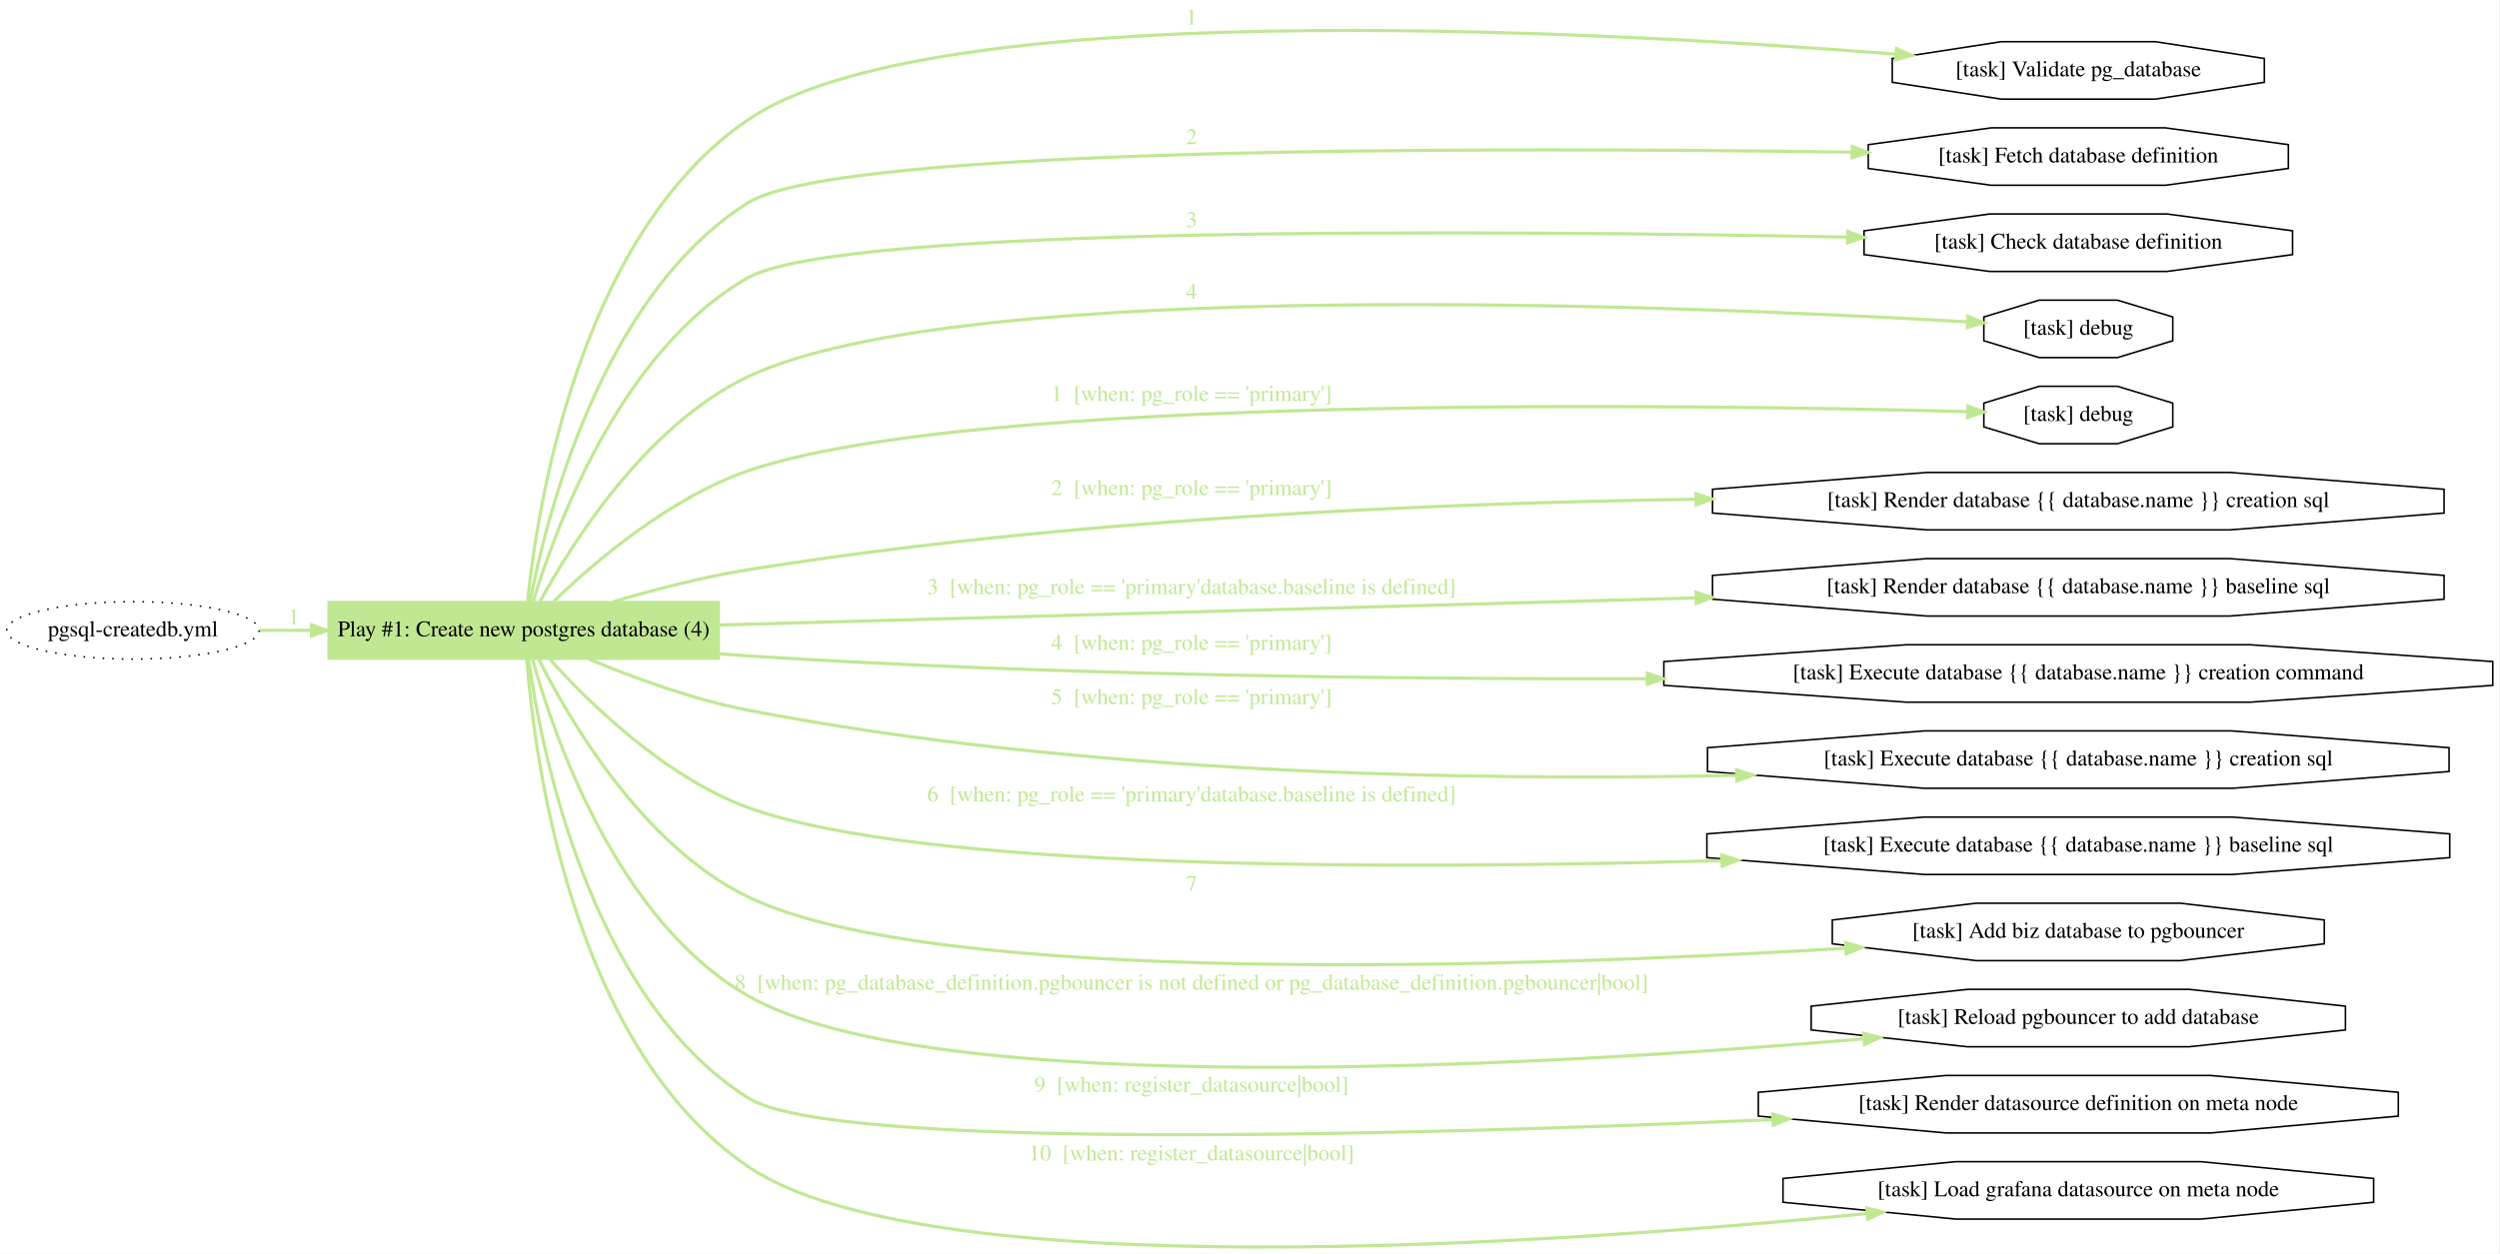
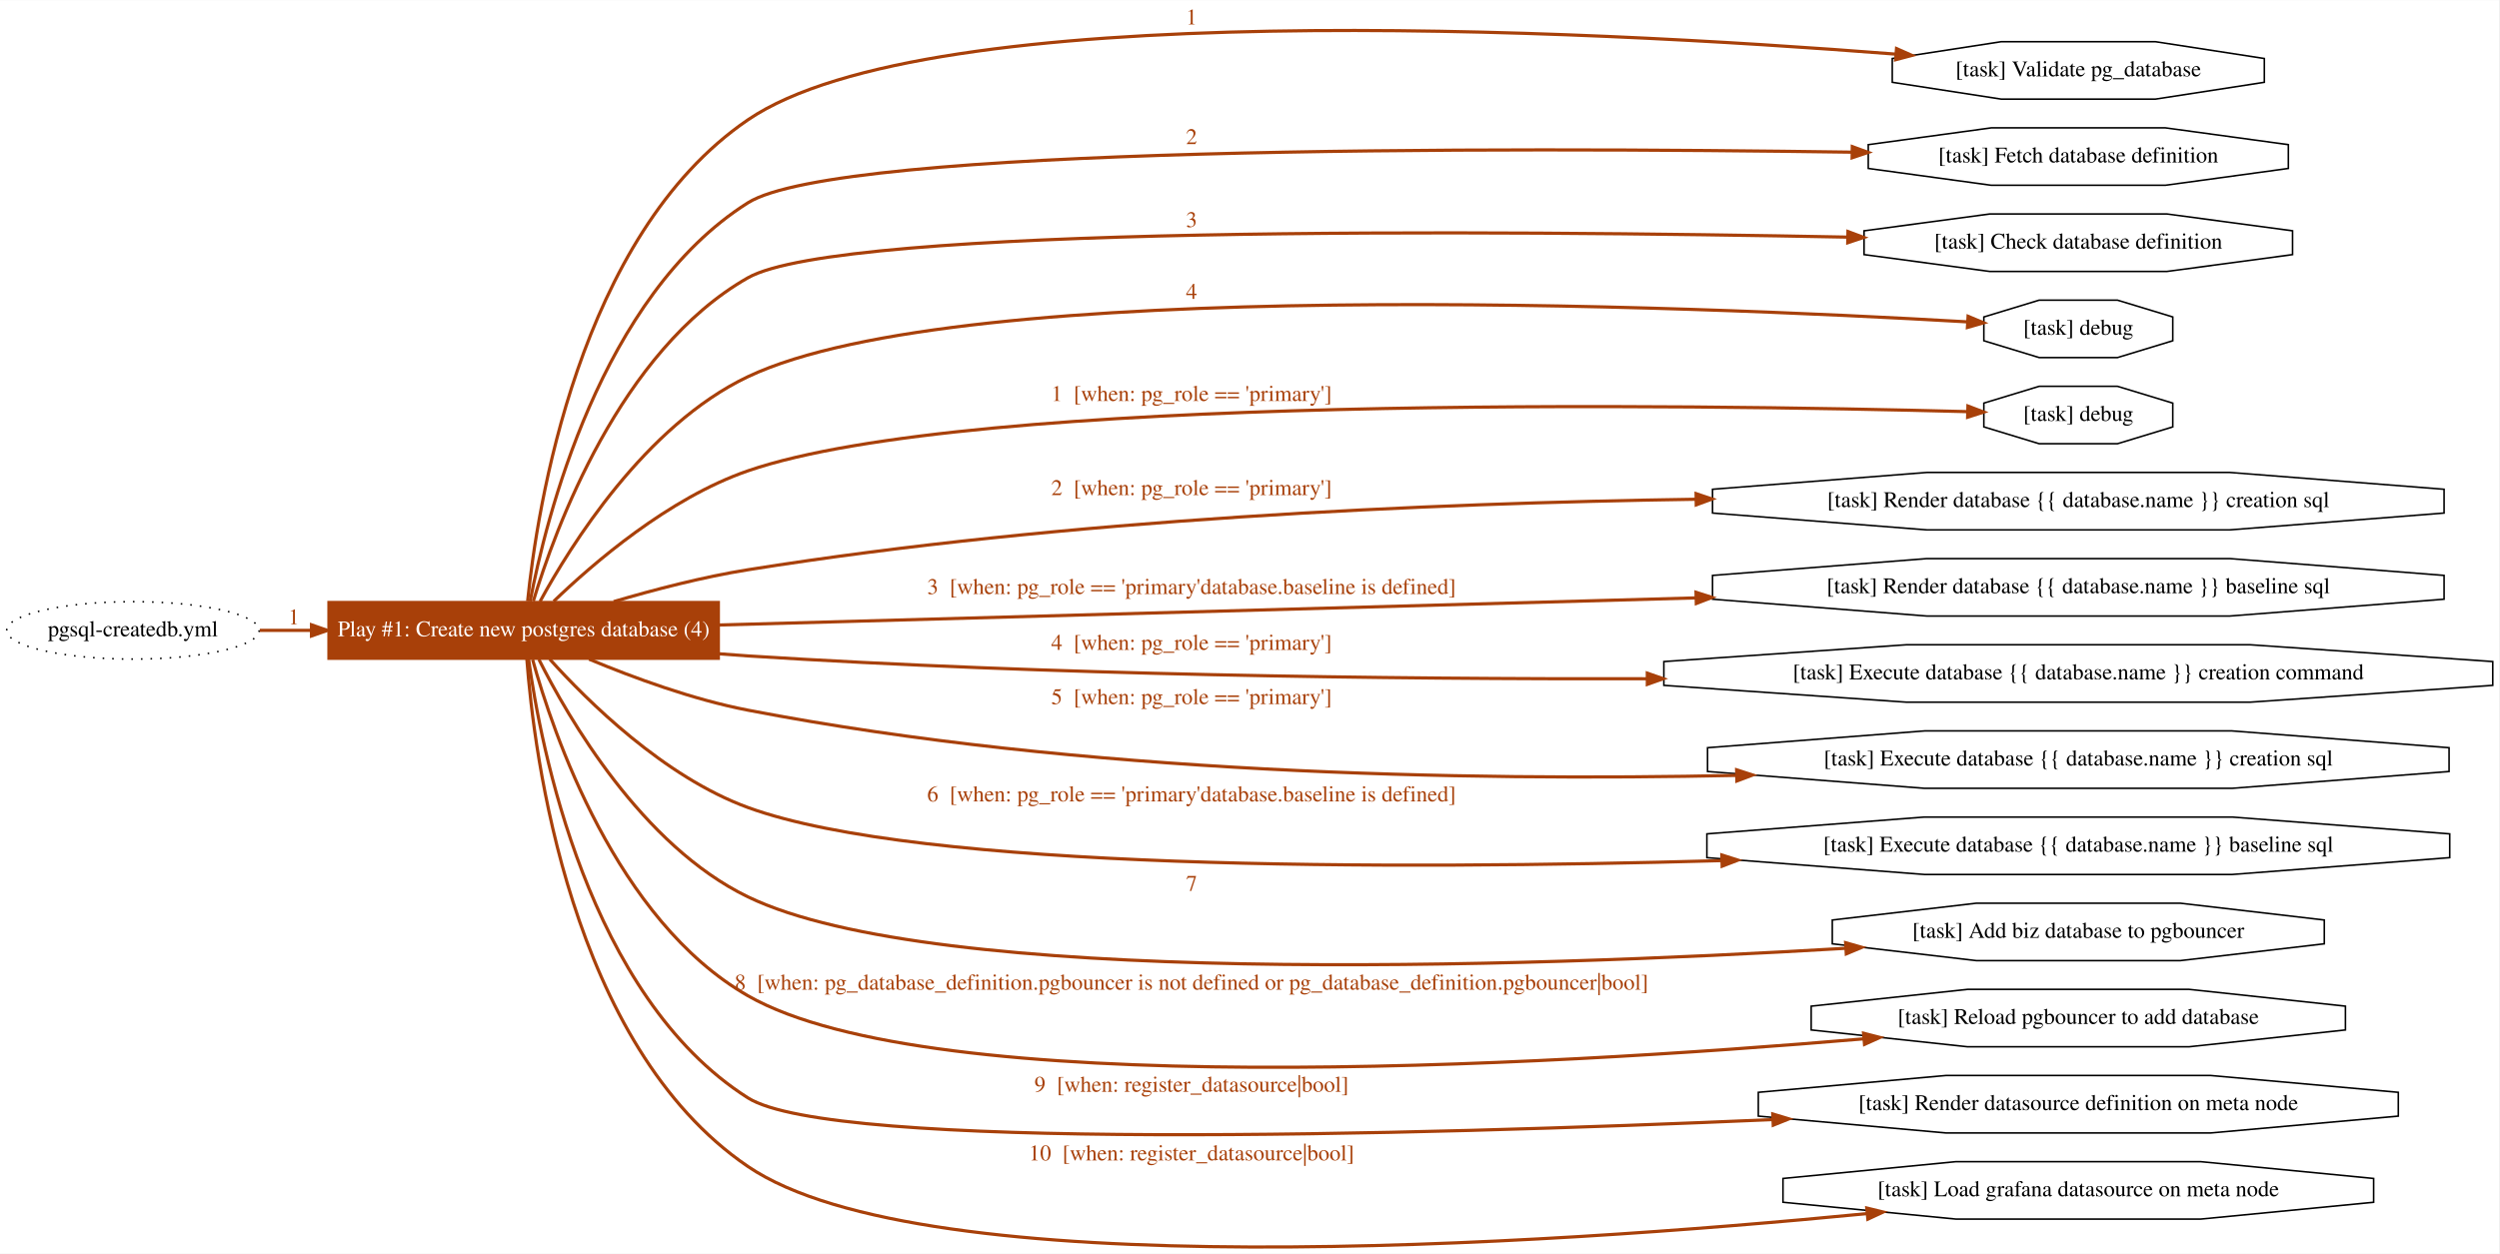
<svg xmlns="http://www.w3.org/2000/svg" xmlns:xlink="http://www.w3.org/1999/xlink" width="1566pt" height="786pt" viewBox="0.00 0.00 1565.76 785.62" id="svg">
  <style type="text/css" id="my_css">.node:hover, .edge:hover, path:hover, path + polygon:hover {
    cursor: pointer;
    stroke-width: 3;
    font-weight: bolder;
}

.my_hover {
    cursor: pointer;
    stroke-width: 3;
    font-weight: bolder;
}
</style>
  <g id="graph0" class="graph" transform="scale(1 1) rotate(0) translate(4 781.62)">
    <polygon fill="white" stroke="transparent" points="-4,4 -4,-781.62 1561.76,-781.62 1561.76,4 -4,4" />
    <g id="root_node" class="node">
      <ellipse fill="none" stroke="black" stroke-dasharray="1,5" cx="79.29" cy="-386.62" rx="79.09" ry="18" />
      <text text-anchor="middle" x="79.29" y="-382.92" font-family="Times,serif" font-size="14.00">pgsql-createdb.yml</text>
    </g>
-     <g id="play_439d3ae7-d0c0-4ec6-88e5-71471bf6b9a1" class="node">
-       <g id="a_play_439d3ae7-d0c0-4ec6-88e5-71471bf6b9a1">
+     <g id="play_3757dd18-2722-4346-a83a-07be802f9a21" class="node">
+       <g id="a_play_3757dd18-2722-4346-a83a-07be802f9a21">
        <a xlink:title="10.10.10.10     10.10.10.11     10.10.10.12     10.10.10.13">
-           <polygon fill="#c0e893" stroke="#c0e893" points="446.59,-404.62 201.59,-404.62 201.59,-368.62 446.59,-368.62 446.59,-404.62" />
-           <text text-anchor="middle" x="324.09" y="-382.92" font-family="Times,serif" font-size="14.00" fill="#000000">Play #1: Create new postgres database (4)</text>
+           <polygon fill="#a84009" stroke="#a84009" points="446.59,-404.62 201.59,-404.62 201.59,-368.62 446.59,-368.62 446.59,-404.62" />
+           <text text-anchor="middle" x="324.09" y="-382.92" font-family="Times,serif" font-size="14.00" fill="#ffffff">Play #1: Create new postgres database (4)</text>
        </a>
      </g>
      <links>
-         <link target="edge_8977b251-333e-4e66-8761-b94c38f4209f" />
-         <link target="edge_6ae0858d-4ca3-4871-b07c-ec5dd9e266e6" />
-         <link target="edge_d38ce95e-87eb-4a7c-b6d3-1c9eeca73a60" />
-         <link target="edge_683a129e-8582-441f-8f97-97b37e96e202" />
-         <link target="edge_ba8cdcac-0430-4076-ad7b-739fc8deb74b" />
-         <link target="edge_7e510e30-80ef-428d-845c-21fb06169a5d" />
-         <link target="edge_a472576f-17c9-4839-8e59-fb5d5750abeb" />
-         <link target="edge_c01f0a91-f94f-43fa-a00c-149b139b1dbf" />
-         <link target="edge_49e5996e-9a8c-492e-b46b-3fd7410d6f62" />
-         <link target="edge_ace5d932-84e7-4b87-b25e-86218148a985" />
-         <link target="edge_9d97aca9-73eb-4734-b379-3d98dd9b560e" />
-         <link target="edge_e0c7418e-cf26-4799-929d-5bac552c819d" />
-         <link target="edge_6c2ab563-8443-4c25-8dd1-ae481d496511" />
-         <link target="edge_1c9ae014-3a32-4f9f-9c85-f88777f71c48" />
-       </links>
-     </g>
-     <g id="edge_1e876787-8785-4a35-8ab6-df3368e8279c" class="edge">
-       <path fill="none" stroke="#c0e893" stroke-width="2" d="M158.79,-386.62C169.18,-386.62 180.06,-386.62 191.05,-386.62" />
-       <polygon fill="#c0e893" stroke="#c0e893" stroke-width="2" points="191.17,-390.12 201.17,-386.62 191.17,-383.12 191.17,-390.12" />
-       <text text-anchor="middle" x="180.09" y="-390.42" font-family="Times,serif" font-size="14.00" fill="#c0e893">1</text>
-     </g>
-     <g id="task_fc179507-b8da-42e0-92f3-5a84dbcf2a68" class="node">
+         <link target="edge_9fe01fd2-2399-4d94-bf61-98b582514e71" />
+         <link target="edge_f34b8b4c-0215-4a9f-a8e4-eac18cbe4097" />
+         <link target="edge_ab1ecb90-9093-47f4-8884-ff992abc2839" />
+         <link target="edge_8d23ea6c-36ec-48dd-a475-ff2f80c58225" />
+         <link target="edge_2c74be78-f1c6-4859-b6a1-d5e19d7422b9" />
+         <link target="edge_14031ae1-b164-4a1d-a430-14b0bc6ec28c" />
+         <link target="edge_10590461-41bc-487d-90bd-fe08c4e5d173" />
+         <link target="edge_61ad905f-aa2b-4bfb-99ae-576c71aa241f" />
+         <link target="edge_08d9446c-1716-4648-92ef-f80b5e3ba054" />
+         <link target="edge_f69e7121-0fb3-4182-9a44-94f30a14fdc2" />
+         <link target="edge_debc2ab9-8d5c-470b-970d-205accfa9571" />
+         <link target="edge_eec0583d-e26c-42a5-98ae-17f42988717b" />
+         <link target="edge_ab23ae6d-d560-4e6b-bef0-51696ba33864" />
+         <link target="edge_032d0e2d-ddaf-4b07-9ef5-f0490ce4aeb5" />
+       </links>
+     </g>
+     <g id="edge_9af199ba-9248-4e95-b9ee-0429e5e2082d" class="edge">
+       <path fill="none" stroke="#a84009" stroke-width="2" d="M158.79,-386.62C169.18,-386.62 180.06,-386.62 191.05,-386.62" />
+       <polygon fill="#a84009" stroke="#a84009" stroke-width="2" points="191.17,-390.12 201.17,-386.62 191.17,-383.12 191.17,-390.12" />
+       <text text-anchor="middle" x="180.09" y="-390.42" font-family="Times,serif" font-size="14.00" fill="#a84009">1</text>
+     </g>
+     <g id="task_3fe63a1e-c7c3-4a00-a60b-f70aed501ebc" class="node">
      <polygon fill="none" stroke="black" points="1414.73,-730.17 1414.73,-745.08 1346.46,-755.62 1249.89,-755.62 1181.61,-745.08 1181.61,-730.17 1249.89,-719.62 1346.46,-719.62 1414.73,-730.17" />
      <text text-anchor="middle" x="1298.17" y="-733.92" font-family="Times,serif" font-size="14.00">[task] Validate pg_database</text>
    </g>
-     <g id="edge_8977b251-333e-4e66-8761-b94c38f4209f" class="edge">
-       <path fill="none" stroke="#c0e893" stroke-width="2" d="M326.58,-404.92C332.31,-461.48 358.18,-634.07 464.59,-706.62 578.38,-784.22 983.62,-763.52 1183.71,-747.83" />
-       <polygon fill="#c0e893" stroke="#c0e893" stroke-width="2" points="1184.27,-751.3 1193.96,-747.02 1183.72,-744.32 1184.27,-751.3" />
-       <text text-anchor="middle" x="742.59" y="-766.42" font-family="Times,serif" font-size="14.00" fill="#c0e893">1</text>
-       <links>
-         <link target="task_fc179507-b8da-42e0-92f3-5a84dbcf2a68" />
-       </links>
-     </g>
-     <g id="task_67550351-8fd3-4b70-8729-ff999628d3c7" class="node">
+     <g id="edge_9fe01fd2-2399-4d94-bf61-98b582514e71" class="edge">
+       <path fill="none" stroke="#a84009" stroke-width="2" d="M326.58,-404.92C332.31,-461.48 358.18,-634.07 464.59,-706.62 578.38,-784.22 983.62,-763.52 1183.71,-747.83" />
+       <polygon fill="#a84009" stroke="#a84009" stroke-width="2" points="1184.27,-751.3 1193.96,-747.02 1183.72,-744.32 1184.27,-751.3" />
+       <text text-anchor="middle" x="742.59" y="-766.42" font-family="Times,serif" font-size="14.00" fill="#a84009">1</text>
+       <links>
+         <link target="task_3fe63a1e-c7c3-4a00-a60b-f70aed501ebc" />
+       </links>
+     </g>
+     <g id="task_862b89e4-c14c-4eaf-8426-e6e0ffbe1472" class="node">
      <polygon fill="none" stroke="black" points="1429.78,-676.17 1429.78,-691.08 1352.69,-701.62 1243.66,-701.62 1166.57,-691.08 1166.57,-676.17 1243.66,-665.62 1352.69,-665.62 1429.78,-676.17" />
      <text text-anchor="middle" x="1298.17" y="-679.92" font-family="Times,serif" font-size="14.00">[task] Fetch database definition</text>
    </g>
-     <g id="edge_6ae0858d-4ca3-4871-b07c-ec5dd9e266e6" class="edge">
-       <path fill="none" stroke="#c0e893" stroke-width="2" d="M328.16,-404.85C337.73,-455.19 372.09,-596.27 464.59,-654.62 521.4,-690.47 934.19,-689.56 1156.4,-686.37" />
-       <polygon fill="#c0e893" stroke="#c0e893" stroke-width="2" points="1156.56,-689.86 1166.51,-686.22 1156.46,-682.87 1156.56,-689.86" />
-       <text text-anchor="middle" x="742.59" y="-691.42" font-family="Times,serif" font-size="14.00" fill="#c0e893">2</text>
-       <links>
-         <link target="task_67550351-8fd3-4b70-8729-ff999628d3c7" />
-       </links>
-     </g>
-     <g id="task_5b709d15-fed3-40ad-a5ac-31a137292acc" class="node">
+     <g id="edge_f34b8b4c-0215-4a9f-a8e4-eac18cbe4097" class="edge">
+       <path fill="none" stroke="#a84009" stroke-width="2" d="M328.16,-404.85C337.73,-455.19 372.09,-596.27 464.59,-654.62 521.4,-690.47 934.19,-689.56 1156.4,-686.37" />
+       <polygon fill="#a84009" stroke="#a84009" stroke-width="2" points="1156.56,-689.86 1166.51,-686.22 1156.46,-682.87 1156.56,-689.86" />
+       <text text-anchor="middle" x="742.59" y="-691.42" font-family="Times,serif" font-size="14.00" fill="#a84009">2</text>
+       <links>
+         <link target="task_862b89e4-c14c-4eaf-8426-e6e0ffbe1472" />
+       </links>
+     </g>
+     <g id="task_7419e0d3-335a-4ef9-b9d4-20c409683e00" class="node">
      <polygon fill="none" stroke="black" points="1432.41,-622.17 1432.41,-637.08 1353.78,-647.62 1242.57,-647.62 1163.94,-637.08 1163.94,-622.17 1242.57,-611.62 1353.78,-611.62 1432.41,-622.17" />
      <text text-anchor="middle" x="1298.17" y="-625.92" font-family="Times,serif" font-size="14.00">[task] Check database definition</text>
    </g>
-     <g id="edge_d38ce95e-87eb-4a7c-b6d3-1c9eeca73a60" class="edge">
-       <path fill="none" stroke="#c0e893" stroke-width="2" d="M330.15,-404.94C343.52,-449.25 384.32,-561.98 464.59,-607.62 522.69,-640.67 931.23,-637.45 1153.65,-633.12" />
-       <polygon fill="#c0e893" stroke="#c0e893" stroke-width="2" points="1153.85,-636.62 1163.78,-632.92 1153.71,-629.62 1153.85,-636.62" />
-       <text text-anchor="middle" x="742.59" y="-639.42" font-family="Times,serif" font-size="14.00" fill="#c0e893">3</text>
-       <links>
-         <link target="task_5b709d15-fed3-40ad-a5ac-31a137292acc" />
-       </links>
-     </g>
-     <g id="task_1b9d2dcf-e02e-4a2b-8f2c-abd28a049101" class="node">
+     <g id="edge_ab1ecb90-9093-47f4-8884-ff992abc2839" class="edge">
+       <path fill="none" stroke="#a84009" stroke-width="2" d="M330.15,-404.94C343.52,-449.25 384.32,-561.98 464.59,-607.62 522.69,-640.67 931.23,-637.45 1153.65,-633.12" />
+       <polygon fill="#a84009" stroke="#a84009" stroke-width="2" points="1153.85,-636.62 1163.78,-632.92 1153.71,-629.62 1153.85,-636.62" />
+       <text text-anchor="middle" x="742.59" y="-639.42" font-family="Times,serif" font-size="14.00" fill="#a84009">3</text>
+       <links>
+         <link target="task_7419e0d3-335a-4ef9-b9d4-20c409683e00" />
+       </links>
+     </g>
+     <g id="task_1a4b8761-9bde-4eac-a262-9899cc12ddaf" class="node">
      <polygon fill="none" stroke="black" points="1357.36,-568.17 1357.36,-583.08 1322.69,-593.62 1273.66,-593.62 1238.99,-583.08 1238.99,-568.17 1273.66,-557.62 1322.69,-557.62 1357.36,-568.17" />
      <text text-anchor="middle" x="1298.17" y="-571.92" font-family="Times,serif" font-size="14.00">[task] debug</text>
    </g>
-     <g id="edge_683a129e-8582-441f-8f97-97b37e96e202" class="edge">
-       <path fill="none" stroke="#c0e893" stroke-width="2" d="M334.35,-404.71C353.3,-439.51 400.23,-515.07 464.59,-545.62 598.94,-609.42 1054.74,-590.08 1228.82,-580" />
-       <polygon fill="#c0e893" stroke="#c0e893" stroke-width="2" points="1229.11,-583.49 1238.89,-579.41 1228.7,-576.5 1229.11,-583.49" />
-       <text text-anchor="middle" x="742.59" y="-594.42" font-family="Times,serif" font-size="14.00" fill="#c0e893">4</text>
-       <links>
-         <link target="task_1b9d2dcf-e02e-4a2b-8f2c-abd28a049101" />
-       </links>
-     </g>
-     <g id="task_bbbfba20-511c-4c80-a242-a3b0f461a6b2" class="node">
+     <g id="edge_8d23ea6c-36ec-48dd-a475-ff2f80c58225" class="edge">
+       <path fill="none" stroke="#a84009" stroke-width="2" d="M334.35,-404.71C353.3,-439.51 400.23,-515.07 464.59,-545.62 598.94,-609.42 1054.74,-590.08 1228.82,-580" />
+       <polygon fill="#a84009" stroke="#a84009" stroke-width="2" points="1229.11,-583.49 1238.89,-579.41 1228.7,-576.5 1229.11,-583.49" />
+       <text text-anchor="middle" x="742.59" y="-594.42" font-family="Times,serif" font-size="14.00" fill="#a84009">4</text>
+       <links>
+         <link target="task_1a4b8761-9bde-4eac-a262-9899cc12ddaf" />
+       </links>
+     </g>
+     <g id="task_c7507ab9-203d-40fa-b4b5-073e9a49b22e" class="node">
      <polygon fill="none" stroke="black" points="1357.36,-514.17 1357.36,-529.08 1322.69,-539.62 1273.66,-539.62 1238.99,-529.08 1238.99,-514.17 1273.66,-503.62 1322.69,-503.62 1357.36,-514.17" />
      <text text-anchor="middle" x="1298.17" y="-517.92" font-family="Times,serif" font-size="14.00">[task] debug</text>
    </g>
-     <g id="edge_ba8cdcac-0430-4076-ad7b-739fc8deb74b" class="edge">
-       <path fill="none" stroke="#c0e893" stroke-width="2" d="M342.91,-404.81C367.66,-428.68 415,-469.53 464.59,-486.62 604.99,-535.03 1055.69,-528.3 1228.68,-523.74" />
-       <polygon fill="#c0e893" stroke="#c0e893" stroke-width="2" points="1229.02,-527.24 1238.93,-523.47 1228.83,-520.24 1229.02,-527.24" />
-       <text text-anchor="middle" x="742.59" y="-530.42" font-family="Times,serif" font-size="14.00" fill="#c0e893">1  [when: pg_role == 'primary']</text>
-       <links>
-         <link target="task_bbbfba20-511c-4c80-a242-a3b0f461a6b2" />
-       </links>
-     </g>
-     <g id="task_348102ca-53f8-4d7e-a720-abb782d4a345" class="node">
+     <g id="edge_2c74be78-f1c6-4859-b6a1-d5e19d7422b9" class="edge">
+       <path fill="none" stroke="#a84009" stroke-width="2" d="M342.91,-404.81C367.66,-428.68 415,-469.53 464.59,-486.62 604.99,-535.03 1055.69,-528.3 1228.68,-523.74" />
+       <polygon fill="#a84009" stroke="#a84009" stroke-width="2" points="1229.02,-527.24 1238.93,-523.47 1228.83,-520.24 1229.02,-527.24" />
+       <text text-anchor="middle" x="742.59" y="-530.42" font-family="Times,serif" font-size="14.00" fill="#a84009">1  [when: pg_role == 'primary']</text>
+       <links>
+         <link target="task_c7507ab9-203d-40fa-b4b5-073e9a49b22e" />
+       </links>
+     </g>
+     <g id="task_a78b238f-1cb3-4b0b-89bd-004fc2d42ee9" class="node">
      <polygon fill="none" stroke="black" points="1527.35,-460.17 1527.35,-475.08 1393.1,-485.62 1203.25,-485.62 1069,-475.08 1069,-460.17 1203.25,-449.62 1393.1,-449.62 1527.35,-460.17" />
      <text text-anchor="middle" x="1298.17" y="-463.92" font-family="Times,serif" font-size="14.00">[task] Render database {{ database.name }} creation sql</text>
    </g>
-     <g id="edge_7e510e30-80ef-428d-845c-21fb06169a5d" class="edge">
-       <path fill="none" stroke="#c0e893" stroke-width="2" d="M380.49,-404.65C405.85,-412.14 436.45,-420.12 464.59,-424.62 663.12,-456.41 891.34,-466.36 1058.58,-468.82" />
-       <polygon fill="#c0e893" stroke="#c0e893" stroke-width="2" points="1058.7,-472.32 1068.75,-468.96 1058.8,-465.32 1058.7,-472.32" />
-       <text text-anchor="middle" x="742.59" y="-471.42" font-family="Times,serif" font-size="14.00" fill="#c0e893">2  [when: pg_role == 'primary']</text>
-       <links>
-         <link target="task_348102ca-53f8-4d7e-a720-abb782d4a345" />
-       </links>
-     </g>
-     <g id="task_00b130e2-c289-46de-9288-40e524dbd0c7" class="node">
+     <g id="edge_14031ae1-b164-4a1d-a430-14b0bc6ec28c" class="edge">
+       <path fill="none" stroke="#a84009" stroke-width="2" d="M380.49,-404.65C405.85,-412.14 436.45,-420.12 464.59,-424.62 663.12,-456.41 891.34,-466.36 1058.58,-468.82" />
+       <polygon fill="#a84009" stroke="#a84009" stroke-width="2" points="1058.7,-472.32 1068.75,-468.96 1058.8,-465.32 1058.7,-472.32" />
+       <text text-anchor="middle" x="742.59" y="-471.42" font-family="Times,serif" font-size="14.00" fill="#a84009">2  [when: pg_role == 'primary']</text>
+       <links>
+         <link target="task_a78b238f-1cb3-4b0b-89bd-004fc2d42ee9" />
+       </links>
+     </g>
+     <g id="task_4cb17868-d864-4be7-a896-37062cf48f10" class="node">
      <polygon fill="none" stroke="black" points="1527.35,-406.17 1527.35,-421.08 1393.1,-431.62 1203.25,-431.62 1069,-421.08 1069,-406.17 1203.25,-395.62 1393.1,-395.62 1527.35,-406.17" />
      <text text-anchor="middle" x="1298.17" y="-409.92" font-family="Times,serif" font-size="14.00">[task] Render database {{ database.name }} baseline sql</text>
    </g>
-     <g id="edge_a472576f-17c9-4839-8e59-fb5d5750abeb" class="edge">
-       <path fill="none" stroke="#c0e893" stroke-width="2" d="M446.73,-390C599.45,-394.24 864.89,-401.62 1058.7,-407" />
-       <polygon fill="#c0e893" stroke="#c0e893" stroke-width="2" points="1058.65,-410.5 1068.74,-407.28 1058.84,-403.5 1058.65,-410.5" />
-       <text text-anchor="middle" x="742.59" y="-409.42" font-family="Times,serif" font-size="14.00" fill="#c0e893">3  [when: pg_role == 'primary'database.baseline is defined]</text>
-       <links>
-         <link target="task_00b130e2-c289-46de-9288-40e524dbd0c7" />
-       </links>
-     </g>
-     <g id="task_601581c1-aba0-46ec-95f4-54f67a7cc073" class="node">
+     <g id="edge_10590461-41bc-487d-90bd-fe08c4e5d173" class="edge">
+       <path fill="none" stroke="#a84009" stroke-width="2" d="M446.73,-390C599.45,-394.24 864.89,-401.62 1058.7,-407" />
+       <polygon fill="#a84009" stroke="#a84009" stroke-width="2" points="1058.65,-410.5 1068.74,-407.28 1058.84,-403.5 1058.65,-410.5" />
+       <text text-anchor="middle" x="742.59" y="-409.42" font-family="Times,serif" font-size="14.00" fill="#a84009">3  [when: pg_role == 'primary'database.baseline is defined]</text>
+       <links>
+         <link target="task_4cb17868-d864-4be7-a896-37062cf48f10" />
+       </links>
+     </g>
+     <g id="task_478a5c16-cc66-40f1-b95a-c7f93dd5450d" class="node">
      <polygon fill="none" stroke="black" points="1557.85,-352.17 1557.85,-367.08 1405.74,-377.62 1190.61,-377.62 1038.5,-367.08 1038.5,-352.17 1190.61,-341.62 1405.74,-341.62 1557.85,-352.17" />
      <text text-anchor="middle" x="1298.17" y="-355.92" font-family="Times,serif" font-size="14.00">[task] Execute database {{ database.name }} creation command</text>
    </g>
-     <g id="edge_c01f0a91-f94f-43fa-a00c-149b139b1dbf" class="edge">
-       <path fill="none" stroke="#c0e893" stroke-width="2" d="M446.75,-371.94C452.78,-371.44 458.75,-371 464.59,-370.62 652.52,-358.64 864.79,-356 1027.96,-356.3" />
-       <polygon fill="#c0e893" stroke="#c0e893" stroke-width="2" points="1028.13,-359.8 1038.14,-356.33 1028.15,-352.8 1028.13,-359.8" />
-       <text text-anchor="middle" x="742.59" y="-374.42" font-family="Times,serif" font-size="14.00" fill="#c0e893">4  [when: pg_role == 'primary']</text>
-       <links>
-         <link target="task_601581c1-aba0-46ec-95f4-54f67a7cc073" />
-       </links>
-     </g>
-     <g id="task_9024f8c0-db6f-4899-8f36-5beafd0d15fe" class="node">
+     <g id="edge_61ad905f-aa2b-4bfb-99ae-576c71aa241f" class="edge">
+       <path fill="none" stroke="#a84009" stroke-width="2" d="M446.75,-371.94C452.78,-371.44 458.75,-371 464.59,-370.62 652.52,-358.64 864.79,-356 1027.96,-356.3" />
+       <polygon fill="#a84009" stroke="#a84009" stroke-width="2" points="1028.13,-359.8 1038.14,-356.33 1028.15,-352.8 1028.13,-359.8" />
+       <text text-anchor="middle" x="742.59" y="-374.42" font-family="Times,serif" font-size="14.00" fill="#a84009">4  [when: pg_role == 'primary']</text>
+       <links>
+         <link target="task_478a5c16-cc66-40f1-b95a-c7f93dd5450d" />
+       </links>
+     </g>
+     <g id="task_a4a3027c-3926-4b40-87b5-a937bf3cb72b" class="node">
      <polygon fill="none" stroke="black" points="1530.48,-298.17 1530.48,-313.08 1394.4,-323.62 1201.95,-323.62 1065.87,-313.08 1065.87,-298.17 1201.95,-287.62 1394.4,-287.62 1530.48,-298.17" />
      <text text-anchor="middle" x="1298.17" y="-301.92" font-family="Times,serif" font-size="14.00">[task] Execute database {{ database.name }} creation sql</text>
    </g>
-     <g id="edge_49e5996e-9a8c-492e-b46b-3fd7410d6f62" class="edge">
-       <path fill="none" stroke="#c0e893" stroke-width="2" d="M365.06,-368.59C392.46,-357.15 429.98,-343.3 464.59,-336.62 672.42,-296.51 914.7,-292.12 1084.13,-295.73" />
-       <polygon fill="#c0e893" stroke="#c0e893" stroke-width="2" points="1084.09,-299.23 1094.17,-295.96 1084.25,-292.23 1084.09,-299.23" />
-       <text text-anchor="middle" x="742.59" y="-340.42" font-family="Times,serif" font-size="14.00" fill="#c0e893">5  [when: pg_role == 'primary']</text>
-       <links>
-         <link target="task_9024f8c0-db6f-4899-8f36-5beafd0d15fe" />
-       </links>
-     </g>
-     <g id="task_2e8e11c7-850b-40a8-b1bf-5a27d85c5fd7" class="node">
+     <g id="edge_08d9446c-1716-4648-92ef-f80b5e3ba054" class="edge">
+       <path fill="none" stroke="#a84009" stroke-width="2" d="M365.06,-368.59C392.46,-357.15 429.98,-343.3 464.59,-336.62 672.42,-296.51 914.7,-292.12 1084.13,-295.73" />
+       <polygon fill="#a84009" stroke="#a84009" stroke-width="2" points="1084.09,-299.23 1094.17,-295.96 1084.25,-292.23 1084.09,-299.23" />
+       <text text-anchor="middle" x="742.59" y="-340.42" font-family="Times,serif" font-size="14.00" fill="#a84009">5  [when: pg_role == 'primary']</text>
+       <links>
+         <link target="task_a4a3027c-3926-4b40-87b5-a937bf3cb72b" />
+       </links>
+     </g>
+     <g id="task_c88db767-6cb6-4336-a0af-d863d145ddec" class="node">
      <polygon fill="none" stroke="black" points="1530.89,-244.17 1530.89,-259.08 1394.57,-269.62 1201.78,-269.62 1065.46,-259.08 1065.46,-244.17 1201.78,-233.62 1394.57,-233.62 1530.89,-244.17" />
      <text text-anchor="middle" x="1298.17" y="-247.92" font-family="Times,serif" font-size="14.00">[task] Execute database {{ database.name }} baseline sql</text>
    </g>
-     <g id="edge_ace5d932-84e7-4b87-b25e-86218148a985" class="edge">
-       <path fill="none" stroke="#c0e893" stroke-width="2" d="M340.44,-368.58C364.02,-342.38 411.97,-294.86 464.59,-275.62 572.41,-236.21 866.75,-236.45 1074.78,-242.32" />
-       <polygon fill="#c0e893" stroke="#c0e893" stroke-width="2" points="1074.83,-245.83 1084.93,-242.62 1075.03,-238.83 1074.83,-245.83" />
-       <text text-anchor="middle" x="742.59" y="-279.42" font-family="Times,serif" font-size="14.00" fill="#c0e893">6  [when: pg_role == 'primary'database.baseline is defined]</text>
-       <links>
-         <link target="task_2e8e11c7-850b-40a8-b1bf-5a27d85c5fd7" />
-       </links>
-     </g>
-     <g id="task_ac96d54c-220e-431f-af9d-bc16007d9f34" class="node">
+     <g id="edge_f69e7121-0fb3-4182-9a44-94f30a14fdc2" class="edge">
+       <path fill="none" stroke="#a84009" stroke-width="2" d="M340.44,-368.58C364.02,-342.38 411.97,-294.86 464.59,-275.62 572.41,-236.21 866.75,-236.45 1074.78,-242.32" />
+       <polygon fill="#a84009" stroke="#a84009" stroke-width="2" points="1074.83,-245.83 1084.93,-242.62 1075.03,-238.83 1074.83,-245.83" />
+       <text text-anchor="middle" x="742.59" y="-279.42" font-family="Times,serif" font-size="14.00" fill="#a84009">6  [when: pg_role == 'primary'database.baseline is defined]</text>
+       <links>
+         <link target="task_c88db767-6cb6-4336-a0af-d863d145ddec" />
+       </links>
+     </g>
+     <g id="task_589f11d3-6b56-40db-9fa2-642c94023c0a" class="node">
      <polygon fill="none" stroke="black" points="1452.3,-190.17 1452.3,-205.08 1362.02,-215.62 1234.33,-215.62 1144.04,-205.08 1144.04,-190.17 1234.33,-179.62 1362.02,-179.62 1452.3,-190.17" />
      <text text-anchor="middle" x="1298.17" y="-193.92" font-family="Times,serif" font-size="14.00">[task] Add biz database to pgbouncer</text>
    </g>
-     <g id="edge_9d97aca9-73eb-4734-b379-3d98dd9b560e" class="edge">
-       <path fill="none" stroke="#c0e893" stroke-width="2" d="M333.64,-368.44C351.81,-332.22 398.1,-251.79 464.59,-219.62 581.87,-162.88 946.6,-175.12 1152.29,-187.35" />
-       <polygon fill="#c0e893" stroke="#c0e893" stroke-width="2" points="1152.38,-190.86 1162.57,-187.96 1152.8,-183.87 1152.38,-190.86" />
-       <text text-anchor="middle" x="742.59" y="-223.42" font-family="Times,serif" font-size="14.00" fill="#c0e893">7</text>
-       <links>
-         <link target="task_ac96d54c-220e-431f-af9d-bc16007d9f34" />
-       </links>
-     </g>
-     <g id="task_aab7b108-979c-4145-85f2-9c136b7df19c" class="node">
+     <g id="edge_debc2ab9-8d5c-470b-970d-205accfa9571" class="edge">
+       <path fill="none" stroke="#a84009" stroke-width="2" d="M333.64,-368.44C351.81,-332.22 398.1,-251.79 464.59,-219.62 581.87,-162.88 946.6,-175.12 1152.29,-187.35" />
+       <polygon fill="#a84009" stroke="#a84009" stroke-width="2" points="1152.38,-190.86 1162.57,-187.96 1152.8,-183.87 1152.38,-190.86" />
+       <text text-anchor="middle" x="742.59" y="-223.42" font-family="Times,serif" font-size="14.00" fill="#a84009">7</text>
+       <links>
+         <link target="task_589f11d3-6b56-40db-9fa2-642c94023c0a" />
+       </links>
+     </g>
+     <g id="task_319fd386-87ed-452b-bf84-9708d486e731" class="node">
      <polygon fill="none" stroke="black" points="1465.54,-136.17 1465.54,-151.08 1367.5,-161.62 1228.85,-161.62 1130.81,-151.08 1130.81,-136.17 1228.85,-125.62 1367.5,-125.62 1465.54,-136.17" />
      <text text-anchor="middle" x="1298.17" y="-139.92" font-family="Times,serif" font-size="14.00">[task] Reload pgbouncer to add database</text>
    </g>
-     <g id="edge_e0c7418e-cf26-4799-929d-5bac552c819d" class="edge">
-       <path fill="none" stroke="#c0e893" stroke-width="2" d="M329.72,-368.3C342.33,-322.8 381.98,-204.95 464.59,-157.62 579.93,-91.55 959.19,-113.18 1163.68,-130.6" />
-       <polygon fill="#c0e893" stroke="#c0e893" stroke-width="2" points="1163.62,-134.11 1173.89,-131.48 1164.22,-127.14 1163.62,-134.11" />
-       <text text-anchor="middle" x="742.59" y="-161.42" font-family="Times,serif" font-size="14.00" fill="#c0e893">8  [when: pg_database_definition.pgbouncer is not defined or pg_database_definition.pgbouncer|bool]</text>
-       <links>
-         <link target="task_aab7b108-979c-4145-85f2-9c136b7df19c" />
-       </links>
-     </g>
-     <g id="task_809fd478-0e82-4e63-8cce-bac915acacdb" class="node">
+     <g id="edge_eec0583d-e26c-42a5-98ae-17f42988717b" class="edge">
+       <path fill="none" stroke="#a84009" stroke-width="2" d="M329.72,-368.3C342.33,-322.8 381.98,-204.95 464.59,-157.62 579.93,-91.55 959.19,-113.18 1163.68,-130.6" />
+       <polygon fill="#a84009" stroke="#a84009" stroke-width="2" points="1163.62,-134.11 1173.89,-131.48 1164.22,-127.14 1163.62,-134.11" />
+       <text text-anchor="middle" x="742.59" y="-161.42" font-family="Times,serif" font-size="14.00" fill="#a84009">8  [when: pg_database_definition.pgbouncer is not defined or pg_database_definition.pgbouncer|bool]</text>
+       <links>
+         <link target="task_319fd386-87ed-452b-bf84-9708d486e731" />
+       </links>
+     </g>
+     <g id="task_7327f52d-9bdb-421f-b4b9-86a9bb5e6149" class="node">
      <polygon fill="none" stroke="black" points="1498.67,-82.17 1498.67,-97.08 1381.22,-107.62 1215.13,-107.62 1097.68,-97.08 1097.68,-82.17 1215.13,-71.62 1381.22,-71.62 1498.67,-82.17" />
      <text text-anchor="middle" x="1298.17" y="-85.92" font-family="Times,serif" font-size="14.00">[task] Render datasource definition on meta node</text>
    </g>
-     <g id="edge_6c2ab563-8443-4c25-8dd1-ae481d496511" class="edge">
-       <path fill="none" stroke="#c0e893" stroke-width="2" d="M327.2,-368.55C334.54,-315.07 364.22,-157.33 464.59,-93.62 517.27,-60.18 877.71,-70.03 1106.75,-79.99" />
-       <polygon fill="#c0e893" stroke="#c0e893" stroke-width="2" points="1106.73,-83.49 1116.88,-80.44 1107.04,-76.5 1106.73,-83.49" />
-       <text text-anchor="middle" x="742.59" y="-97.42" font-family="Times,serif" font-size="14.00" fill="#c0e893">9  [when: register_datasource|bool]</text>
-       <links>
-         <link target="task_809fd478-0e82-4e63-8cce-bac915acacdb" />
-       </links>
-     </g>
-     <g id="task_e367955c-1751-45da-b0ce-d294f7d90a56" class="node">
+     <g id="edge_ab23ae6d-d560-4e6b-bef0-51696ba33864" class="edge">
+       <path fill="none" stroke="#a84009" stroke-width="2" d="M327.2,-368.55C334.54,-315.07 364.22,-157.33 464.59,-93.62 517.27,-60.18 877.71,-70.03 1106.75,-79.99" />
+       <polygon fill="#a84009" stroke="#a84009" stroke-width="2" points="1106.73,-83.49 1116.88,-80.44 1107.04,-76.5 1106.73,-83.49" />
+       <text text-anchor="middle" x="742.59" y="-97.42" font-family="Times,serif" font-size="14.00" fill="#a84009">9  [when: register_datasource|bool]</text>
+       <links>
+         <link target="task_7327f52d-9bdb-421f-b4b9-86a9bb5e6149" />
+       </links>
+     </g>
+     <g id="task_68abea0c-152a-4bdf-8424-ed3a20dcadbc" class="node">
      <polygon fill="none" stroke="black" points="1483.21,-28.17 1483.21,-43.08 1374.82,-53.62 1221.53,-53.62 1113.14,-43.08 1113.14,-28.17 1221.53,-17.62 1374.82,-17.62 1483.21,-28.17" />
      <text text-anchor="middle" x="1298.17" y="-31.92" font-family="Times,serif" font-size="14.00">[task] Load grafana datasource on meta node</text>
    </g>
-     <g id="edge_1c9ae014-3a32-4f9f-9c85-f88777f71c48" class="edge">
-       <path fill="none" stroke="#c0e893" stroke-width="2" d="M326.1,-368.6C330.44,-310.37 352.85,-126.68 464.59,-50.62 575.06,24.57 960.21,-1.02 1165.68,-21.04" />
-       <polygon fill="#c0e893" stroke="#c0e893" stroke-width="2" points="1165.63,-24.55 1175.93,-22.05 1166.32,-17.59 1165.63,-24.55" />
-       <text text-anchor="middle" x="742.59" y="-54.42" font-family="Times,serif" font-size="14.00" fill="#c0e893">10  [when: register_datasource|bool]</text>
-       <links>
-         <link target="task_e367955c-1751-45da-b0ce-d294f7d90a56" />
+     <g id="edge_032d0e2d-ddaf-4b07-9ef5-f0490ce4aeb5" class="edge">
+       <path fill="none" stroke="#a84009" stroke-width="2" d="M326.1,-368.6C330.44,-310.37 352.85,-126.68 464.59,-50.62 575.06,24.57 960.21,-1.02 1165.68,-21.04" />
+       <polygon fill="#a84009" stroke="#a84009" stroke-width="2" points="1165.63,-24.55 1175.93,-22.05 1166.32,-17.59 1165.63,-24.55" />
+       <text text-anchor="middle" x="742.59" y="-54.42" font-family="Times,serif" font-size="14.00" fill="#a84009">10  [when: register_datasource|bool]</text>
+       <links>
+         <link target="task_68abea0c-152a-4bdf-8424-ed3a20dcadbc" />
      </links>
    </g>
  </g>
</svg>
